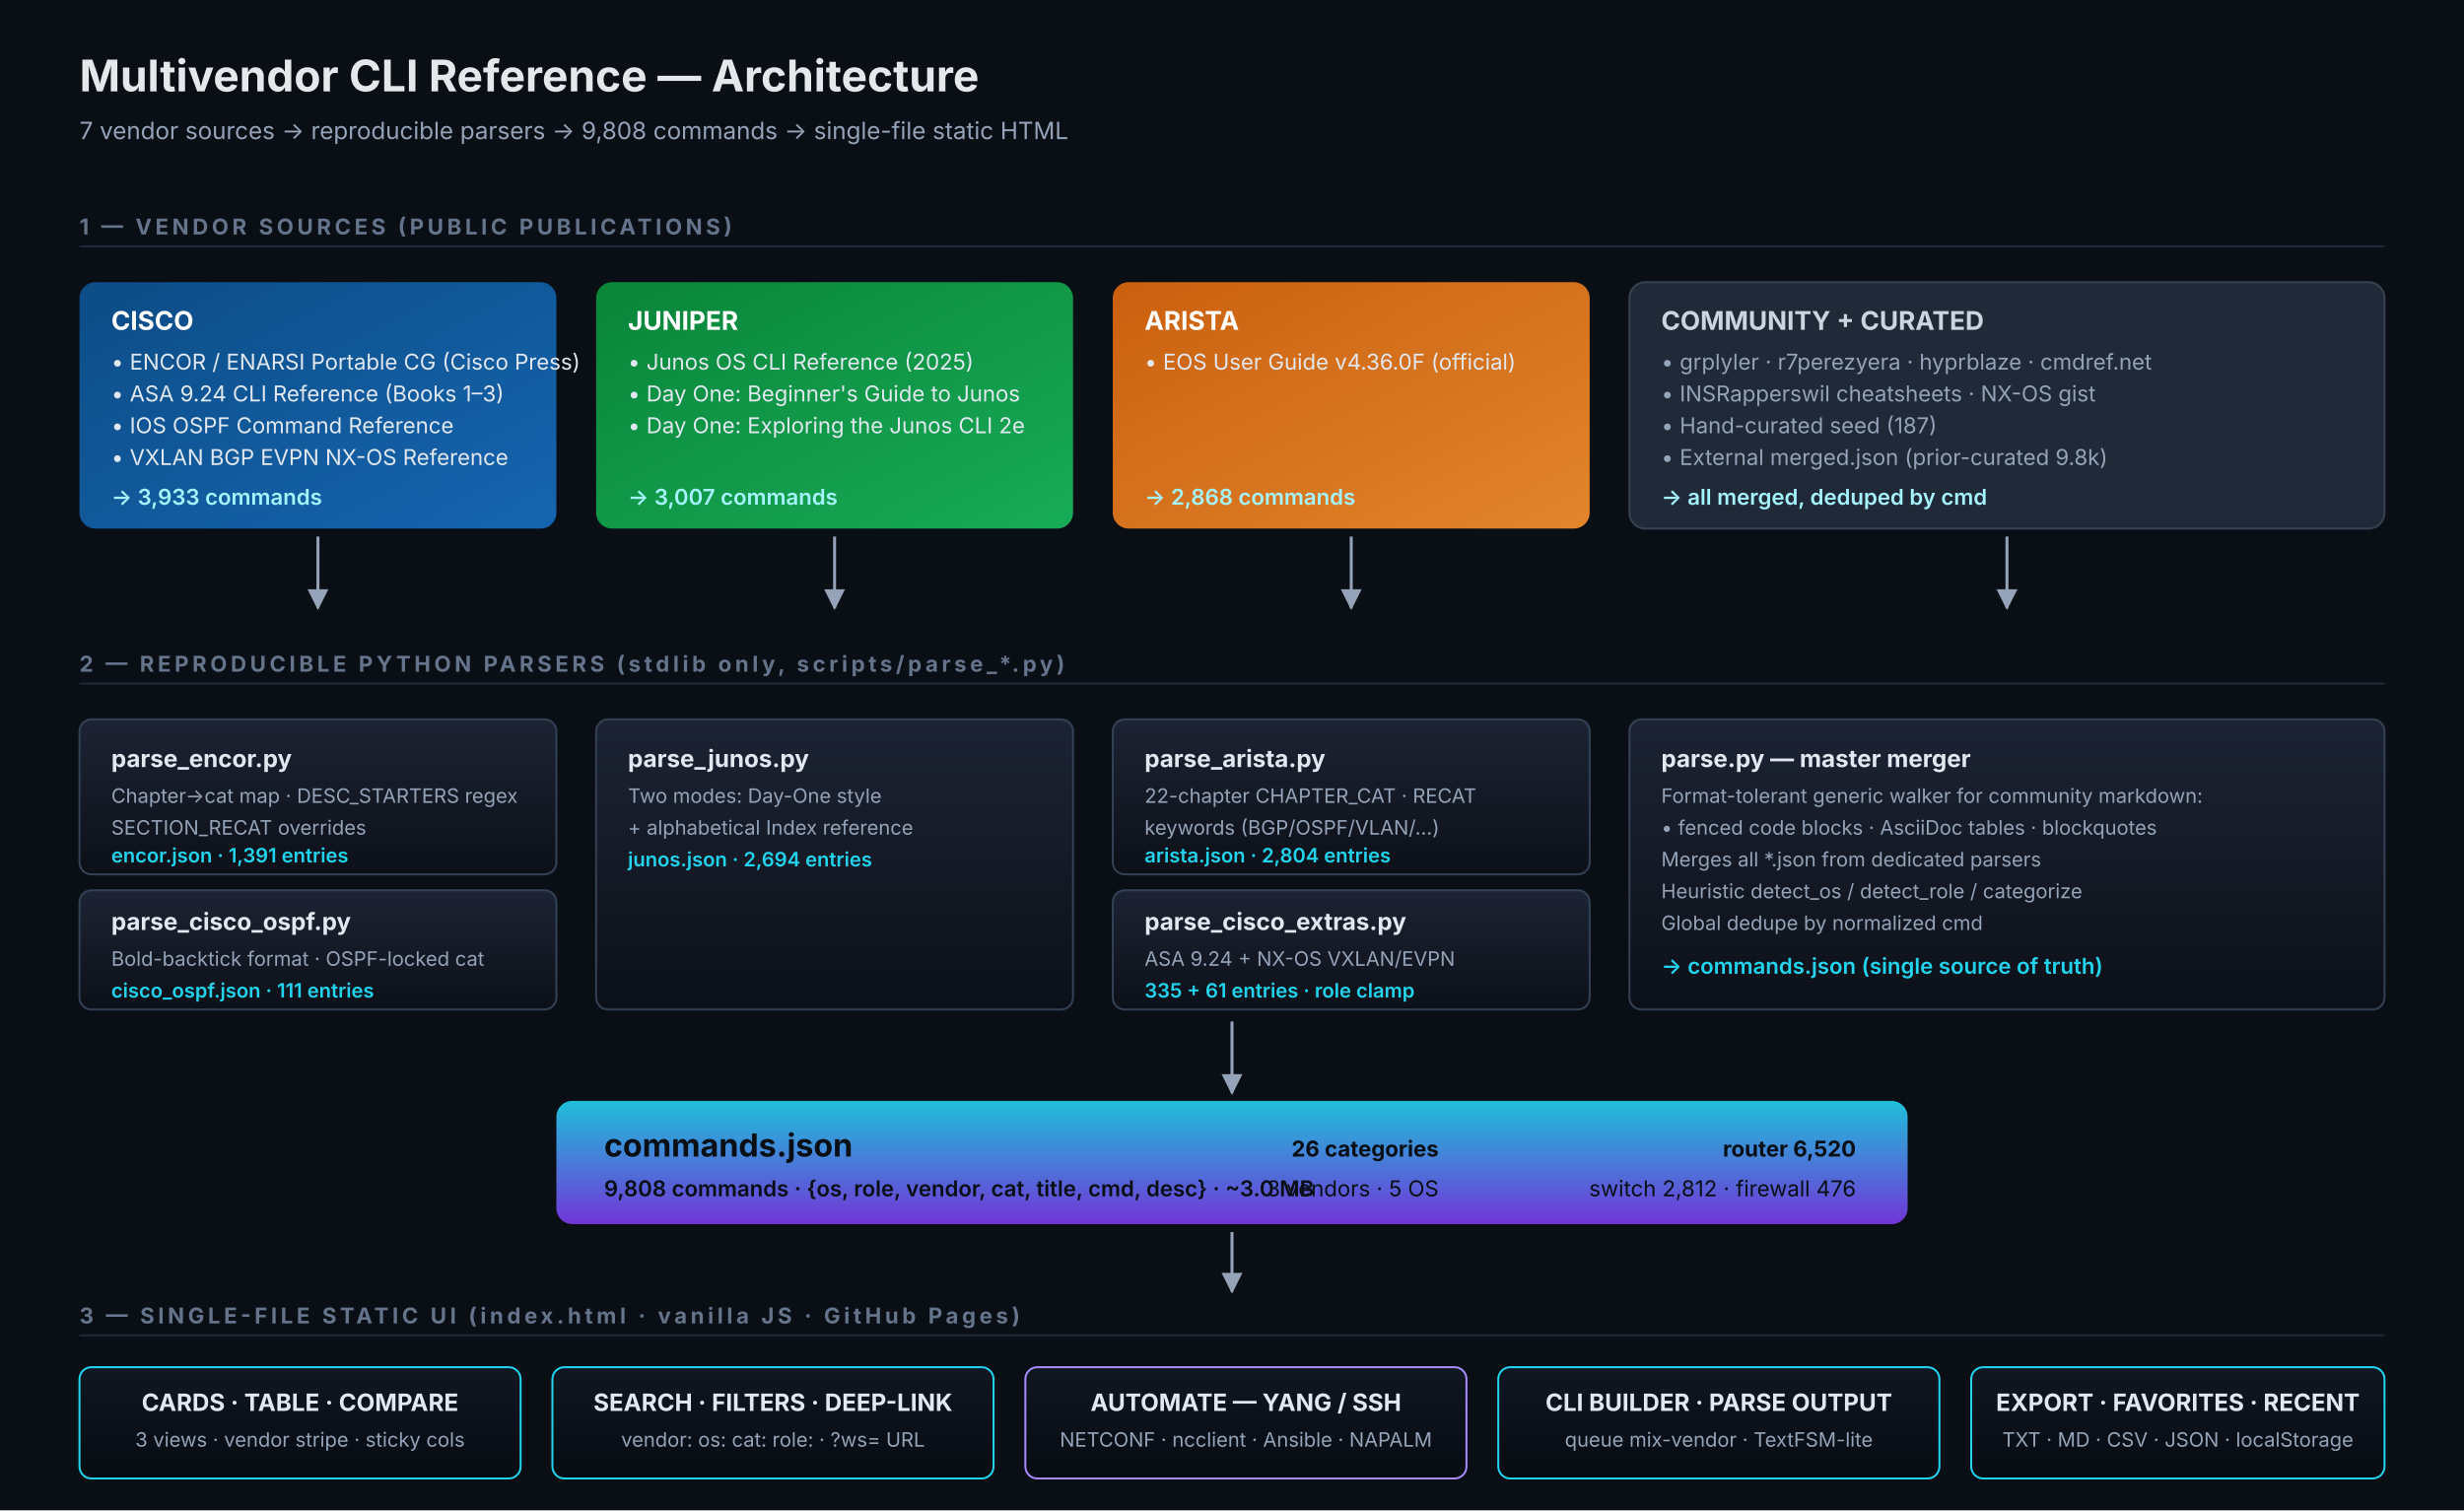
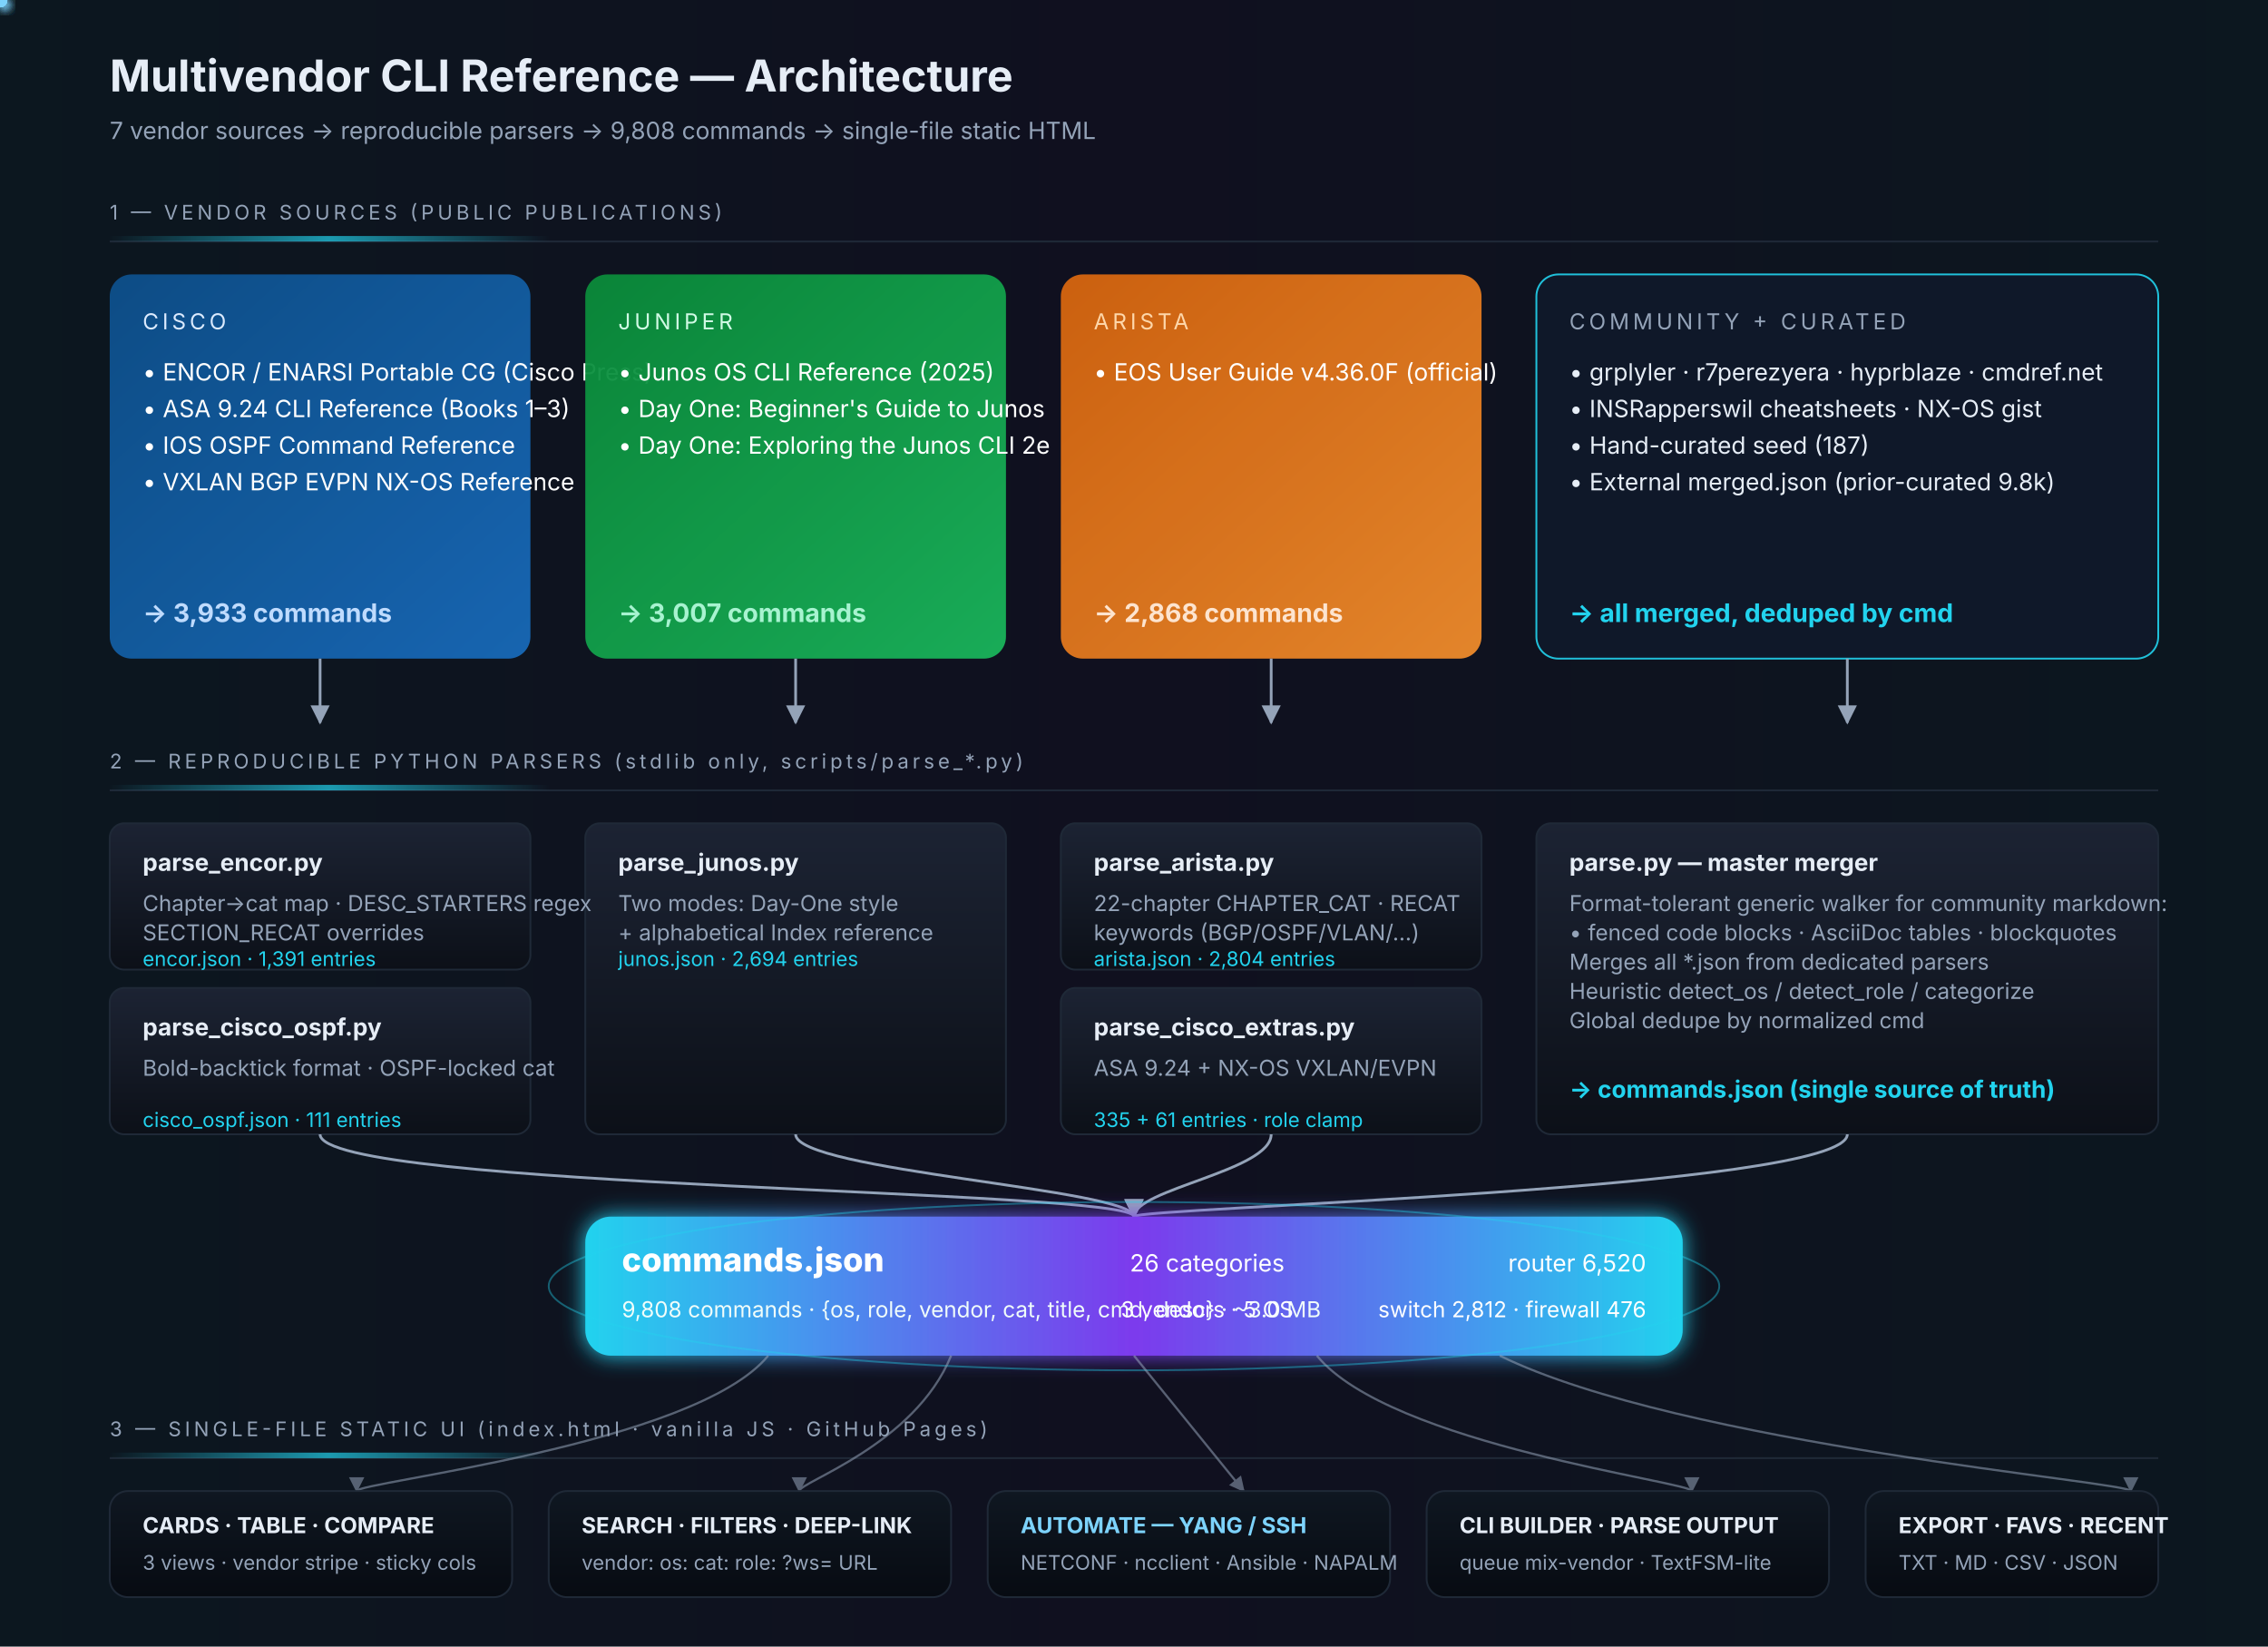
- <svg xmlns="http://www.w3.org/2000/svg" viewBox="0 0 1240 760" font-family="-apple-system, Segoe UI, Inter, Roboto, sans-serif">
+ <svg xmlns="http://www.w3.org/2000/svg" viewBox="0 0 1240 900" font-family="-apple-system, Segoe UI, Inter, Roboto, sans-serif">
  <defs>
    <linearGradient id="g-cisco" x1="0" x2="1" y1="0" y2="1">
      <stop offset="0" stop-color="#0d4f8b" />
      <stop offset="1" stop-color="#1769b8" />
    </linearGradient>
    <linearGradient id="g-juniper" x1="0" x2="1" y1="0" y2="1">
      <stop offset="0" stop-color="#0a8a3a" />
      <stop offset="1" stop-color="#19b35b" />
    </linearGradient>
    <linearGradient id="g-arista" x1="0" x2="1" y1="0" y2="1">
      <stop offset="0" stop-color="#d4640f" />
      <stop offset="1" stop-color="#ed8a2c" />
    </linearGradient>
    <linearGradient id="g-build" x1="0" x2="0" y1="0" y2="1">
      <stop offset="0" stop-color="#1c2333" />
      <stop offset="1" stop-color="#0c1018" />
    </linearGradient>
-     <linearGradient id="g-cmds" x1="0" x2="0" y1="0" y2="1">
-       <stop offset="0" stop-color="#22d3ee" />
-       <stop offset="1" stop-color="#7c3aed" />
+     <linearGradient id="g-cmds" x1="0" x2="1" y1="0" y2="0">
+       <stop offset="0" stop-color="#22d3ee">
+         <animate attributeName="stop-color" values="#22d3ee;#7c3aed;#22d3ee" dur="6s" repeatCount="indefinite" />
+       </stop>
+       <stop offset="0.5" stop-color="#7c3aed">
+         <animate attributeName="stop-color" values="#7c3aed;#22d3ee;#7c3aed" dur="6s" repeatCount="indefinite" />
+       </stop>
+       <stop offset="1" stop-color="#22d3ee">
+         <animate attributeName="stop-color" values="#22d3ee;#7c3aed;#22d3ee" dur="6s" repeatCount="indefinite" />
+       </stop>
    </linearGradient>
    <linearGradient id="g-ui" x1="0" x2="0" y1="0" y2="1">
      <stop offset="0" stop-color="#0f1721" />
      <stop offset="1" stop-color="#070b12" />
    </linearGradient>
+     <linearGradient id="g-sweep" x1="0" x2="1" y1="0" y2="0">
+       <stop offset="0" stop-color="#22d3ee" stop-opacity="0" />
+       <stop offset="0.5" stop-color="#22d3ee" stop-opacity="0.7" />
+       <stop offset="1" stop-color="#22d3ee" stop-opacity="0" />
+     </linearGradient>
    <marker id="arrow" viewBox="0 0 10 10" refX="9" refY="5" markerWidth="7" markerHeight="7" orient="auto">
      <path d="M0,0 L10,5 L0,10 z" fill="#94a3b8" />
    </marker>
+     <filter id="glow" x="-50%" y="-50%" width="200%" height="200%">
+       <feGaussianBlur stdDeviation="6" result="blur" />
+       <feMerge>
+         <feMergeNode in="blur" />
+         <feMergeNode in="SourceGraphic" />
+       </feMerge>
+     </filter>
+     <filter id="soft-glow" x="-50%" y="-50%" width="200%" height="200%">
+       <feGaussianBlur stdDeviation="3" result="blur" />
+       <feMerge>
+         <feMergeNode in="blur" />
+         <feMergeNode in="SourceGraphic" />
+       </feMerge>
+     </filter>
+     <g id="particle">
+       <circle r="4" fill="#7dd3fc" filter="url(#soft-glow)" />
+     </g>
+     <path id="path-cisco" d="M 175,360 L 175,490" />
+     <path id="path-juniper" d="M 437,360 L 437,490" />
+     <path id="path-arista" d="M 700,360 L 700,490" />
+     <path id="path-comm" d="M 962,360 L 962,490" />
+     <path id="path-hub-1" d="M 540,580 L 195,650" />
+     <path id="path-hub-2" d="M 590,580 L 437,650" />
+     <path id="path-hub-3" d="M 660,580 L 680,650" />
+     <path id="path-hub-4" d="M 710,580 L 925,650" />
+     <path id="path-hub-5" d="M 760,580 L 1165,650" />
  </defs>
-   <rect width="1240" height="760" fill="#0a0e15" />
-   <text x="40" y="46" font-size="22" font-weight="700" fill="#e5e7eb">Multivendor CLI Reference — Architecture</text>
-   <text x="40" y="70" font-size="12" fill="#94a3b8">7 vendor sources → reproducible parsers → 9,808 commands → single-file static HTML</text>
-   <text x="40" y="118" font-size="11" font-weight="700" fill="#64748b" letter-spacing="1.8">1 — VENDOR SOURCES (PUBLIC PUBLICATIONS)</text>
-   <line x1="40" y1="124" x2="1200" y2="124" stroke="#1f2937" stroke-width="1" />
-   <g>
-     <rect x="40" y="142" width="240" height="124" rx="8" fill="url(#g-cisco)" opacity="0.95" />
-     <text x="56" y="166" font-size="13" font-weight="700" fill="#fff">CISCO</text>
-     <text x="56" y="186" font-size="11" fill="#e2e8f0">• ENCOR / ENARSI Portable CG (Cisco Press)</text>
-     <text x="56" y="202" font-size="11" fill="#e2e8f0">• ASA 9.24 CLI Reference (Books 1–3)</text>
-     <text x="56" y="218" font-size="11" fill="#e2e8f0">• IOS OSPF Command Reference</text>
-     <text x="56" y="234" font-size="11" fill="#e2e8f0">• VXLAN BGP EVPN NX-OS Reference</text>
-     <text x="56" y="254" font-size="11" font-weight="600" fill="#a5f3fc">→ 3,933 commands</text>
-   </g>
-   <g>
-     <rect x="300" y="142" width="240" height="124" rx="8" fill="url(#g-juniper)" opacity="0.95" />
-     <text x="316" y="166" font-size="13" font-weight="700" fill="#fff">JUNIPER</text>
-     <text x="316" y="186" font-size="11" fill="#e2e8f0">• Junos OS CLI Reference (2025)</text>
-     <text x="316" y="202" font-size="11" fill="#e2e8f0">• Day One: Beginner's Guide to Junos</text>
-     <text x="316" y="218" font-size="11" fill="#e2e8f0">• Day One: Exploring the Junos CLI 2e</text>
-     <text x="316" y="254" font-size="11" font-weight="600" fill="#a5f3fc">→ 3,007 commands</text>
-   </g>
-   <g>
-     <rect x="560" y="142" width="240" height="124" rx="8" fill="url(#g-arista)" opacity="0.95" />
-     <text x="576" y="166" font-size="13" font-weight="700" fill="#fff">ARISTA</text>
-     <text x="576" y="186" font-size="11" fill="#e2e8f0">• EOS User Guide v4.36.0F (official)</text>
-     <text x="576" y="254" font-size="11" font-weight="600" fill="#a5f3fc">→ 2,868 commands</text>
-   </g>
-   <g>
-     <rect x="820" y="142" width="380" height="124" rx="8" fill="#1f2937" stroke="#374151" />
-     <text x="836" y="166" font-size="13" font-weight="700" fill="#cbd5e1">COMMUNITY + CURATED</text>
-     <text x="836" y="186" font-size="11" fill="#94a3b8">• grplyler · r7perezyera · hyprblaze · cmdref.net</text>
-     <text x="836" y="202" font-size="11" fill="#94a3b8">• INSRapperswil cheatsheets · NX-OS gist</text>
-     <text x="836" y="218" font-size="11" fill="#94a3b8">• Hand-curated seed (187)</text>
-     <text x="836" y="234" font-size="11" fill="#94a3b8">• External merged.json (prior-curated 9.8k)</text>
-     <text x="836" y="254" font-size="11" font-weight="600" fill="#a5f3fc">→ all merged, deduped by cmd</text>
-   </g>
-   <line x1="160" y1="270" x2="160" y2="306" stroke="#94a3b8" stroke-width="1.5" marker-end="url(#arrow)" />
-   <line x1="420" y1="270" x2="420" y2="306" stroke="#94a3b8" stroke-width="1.5" marker-end="url(#arrow)" />
-   <line x1="680" y1="270" x2="680" y2="306" stroke="#94a3b8" stroke-width="1.5" marker-end="url(#arrow)" />
-   <line x1="1010" y1="270" x2="1010" y2="306" stroke="#94a3b8" stroke-width="1.5" marker-end="url(#arrow)" />
-   <text x="40" y="338" font-size="11" font-weight="700" fill="#64748b" letter-spacing="1.8">2 — REPRODUCIBLE PYTHON PARSERS (stdlib only, scripts/parse_*.py)</text>
-   <line x1="40" y1="344" x2="1200" y2="344" stroke="#1f2937" stroke-width="1" />
-   <g>
-     <rect x="40" y="362" width="240" height="78" rx="6" fill="url(#g-build)" stroke="#334155" />
-     <text x="56" y="386" font-size="12" font-weight="700" fill="#e2e8f0">parse_encor.py</text>
-     <text x="56" y="404" font-size="10" fill="#94a3b8">Chapter→cat map · DESC_STARTERS regex</text>
-     <text x="56" y="420" font-size="10" fill="#94a3b8">SECTION_RECAT overrides</text>
-     <text x="56" y="434" font-size="10" font-weight="600" fill="#22d3ee">encor.json · 1,391 entries</text>
-     <rect x="40" y="448" width="240" height="60" rx="6" fill="url(#g-build)" stroke="#334155" />
-     <text x="56" y="468" font-size="12" font-weight="700" fill="#e2e8f0">parse_cisco_ospf.py</text>
-     <text x="56" y="486" font-size="10" fill="#94a3b8">Bold-backtick format · OSPF-locked cat</text>
-     <text x="56" y="502" font-size="10" font-weight="600" fill="#22d3ee">cisco_ospf.json · 111 entries</text>
-   </g>
-   <g>
-     <rect x="300" y="362" width="240" height="146" rx="6" fill="url(#g-build)" stroke="#334155" />
-     <text x="316" y="386" font-size="12" font-weight="700" fill="#e2e8f0">parse_junos.py</text>
-     <text x="316" y="404" font-size="10" fill="#94a3b8">Two modes: Day-One style</text>
-     <text x="316" y="420" font-size="10" fill="#94a3b8">+ alphabetical Index reference</text>
-     <text x="316" y="436" font-size="10" font-weight="600" fill="#22d3ee">junos.json · 2,694 entries</text>
-   </g>
-   <g>
-     <rect x="560" y="362" width="240" height="78" rx="6" fill="url(#g-build)" stroke="#334155" />
-     <text x="576" y="386" font-size="12" font-weight="700" fill="#e2e8f0">parse_arista.py</text>
-     <text x="576" y="404" font-size="10" fill="#94a3b8">22-chapter CHAPTER_CAT · RECAT</text>
-     <text x="576" y="420" font-size="10" fill="#94a3b8">keywords (BGP/OSPF/VLAN/…)</text>
-     <text x="576" y="434" font-size="10" font-weight="600" fill="#22d3ee">arista.json · 2,804 entries</text>
-     <rect x="560" y="448" width="240" height="60" rx="6" fill="url(#g-build)" stroke="#334155" />
-     <text x="576" y="468" font-size="12" font-weight="700" fill="#e2e8f0">parse_cisco_extras.py</text>
-     <text x="576" y="486" font-size="10" fill="#94a3b8">ASA 9.24 + NX-OS VXLAN/EVPN</text>
-     <text x="576" y="502" font-size="10" font-weight="600" fill="#22d3ee">335 + 61 entries · role clamp</text>
-   </g>
-   <g>
-     <rect x="820" y="362" width="380" height="146" rx="6" fill="url(#g-build)" stroke="#334155" />
-     <text x="836" y="386" font-size="12" font-weight="700" fill="#e2e8f0">parse.py — master merger</text>
-     <text x="836" y="404" font-size="10" fill="#94a3b8">Format-tolerant generic walker for community markdown:</text>
-     <text x="836" y="420" font-size="10" fill="#94a3b8">  • fenced code blocks · AsciiDoc tables · blockquotes</text>
-     <text x="836" y="436" font-size="10" fill="#94a3b8">Merges all *.json from dedicated parsers</text>
-     <text x="836" y="452" font-size="10" fill="#94a3b8">Heuristic detect_os / detect_role / categorize</text>
-     <text x="836" y="468" font-size="10" fill="#94a3b8">Global dedupe by normalized cmd</text>
-     <text x="836" y="490" font-size="11" font-weight="600" fill="#22d3ee">→ commands.json (single source of truth)</text>
-   </g>
-   <line x1="620" y1="514" x2="620" y2="550" stroke="#94a3b8" stroke-width="1.5" marker-end="url(#arrow)" />
-   <g>
-     <rect x="280" y="554" width="680" height="62" rx="8" fill="url(#g-cmds)" opacity="0.9" />
-     <text x="304" y="582" font-size="16" font-weight="700" fill="#0a0e15">commands.json</text>
-     <text x="304" y="602" font-size="11" font-weight="600" fill="#0a0e15">9,808 commands · {os, role, vendor, cat, title, cmd, desc} · ~3.0 MB</text>
-     <text x="724" y="582" font-size="11" font-weight="700" fill="#0a0e15" text-anchor="end">26 categories</text>
-     <text x="724" y="602" font-size="11" fill="#0a0e15" text-anchor="end">3 vendors · 5 OS</text>
-     <text x="934" y="582" font-size="11" font-weight="700" fill="#0a0e15" text-anchor="end">router 6,520</text>
-     <text x="934" y="602" font-size="11" fill="#0a0e15" text-anchor="end">switch 2,812 · firewall 476</text>
-   </g>
-   <line x1="620" y1="620" x2="620" y2="650" stroke="#94a3b8" stroke-width="1.5" marker-end="url(#arrow)" />
-   <text x="40" y="666" font-size="11" font-weight="700" fill="#64748b" letter-spacing="1.8">3 — SINGLE-FILE STATIC UI (index.html · vanilla JS · GitHub Pages)</text>
-   <line x1="40" y1="672" x2="1200" y2="672" stroke="#1f2937" stroke-width="1" />
-   <g>
-     <rect x="40" y="688" width="222" height="56" rx="6" fill="url(#g-ui)" stroke="#22d3ee" />
-     <text x="151" y="710" font-size="12" font-weight="700" fill="#e2e8f0" text-anchor="middle">CARDS · TABLE · COMPARE</text>
-     <text x="151" y="728" font-size="10" fill="#94a3b8" text-anchor="middle">3 views · vendor stripe · sticky cols</text>
-   </g>
-   <g>
-     <rect x="278" y="688" width="222" height="56" rx="6" fill="url(#g-ui)" stroke="#22d3ee" />
-     <text x="389" y="710" font-size="12" font-weight="700" fill="#e2e8f0" text-anchor="middle">SEARCH · FILTERS · DEEP-LINK</text>
-     <text x="389" y="728" font-size="10" fill="#94a3b8" text-anchor="middle">vendor: os: cat: role: · ?ws= URL</text>
-   </g>
-   <g>
-     <rect x="516" y="688" width="222" height="56" rx="6" fill="url(#g-ui)" stroke="#a78bfa" />
-     <text x="627" y="710" font-size="12" font-weight="700" fill="#e2e8f0" text-anchor="middle">AUTOMATE — YANG / SSH</text>
-     <text x="627" y="728" font-size="10" fill="#94a3b8" text-anchor="middle">NETCONF · ncclient · Ansible · NAPALM</text>
-   </g>
-   <g>
-     <rect x="754" y="688" width="222" height="56" rx="6" fill="url(#g-ui)" stroke="#22d3ee" />
-     <text x="865" y="710" font-size="12" font-weight="700" fill="#e2e8f0" text-anchor="middle">CLI BUILDER · PARSE OUTPUT</text>
-     <text x="865" y="728" font-size="10" fill="#94a3b8" text-anchor="middle">queue mix-vendor · TextFSM-lite</text>
-   </g>
-   <g>
-     <rect x="992" y="688" width="208" height="56" rx="6" fill="url(#g-ui)" stroke="#22d3ee" />
-     <text x="1096" y="710" font-size="12" font-weight="700" fill="#e2e8f0" text-anchor="middle">EXPORT · FAVORITES · RECENT</text>
-     <text x="1096" y="728" font-size="10" fill="#94a3b8" text-anchor="middle">TXT · MD · CSV · JSON · localStorage</text>
+   <rect width="1240" height="900" fill="#0a0e15" />
+   <g opacity="0.05">
+     <rect width="1240" height="900" fill="url(#g-cmds)">
+       <animate attributeName="opacity" values="0.03;0.08;0.03" dur="8s" repeatCount="indefinite" />
+     </rect>
+   </g>
+   <text x="60" y="50" fill="#e6edf6" font-size="24" font-weight="700">Multivendor CLI Reference — Architecture</text>
+   <text x="60" y="76" fill="#94a3b8" font-size="13">
+     7 vendor sources → reproducible parsers → 9,808 commands → single-file static HTML
+   </text>
+   <g>
+     <text x="60" y="120" fill="#94a3b8" font-size="11" letter-spacing="2">1 — VENDOR SOURCES (PUBLIC PUBLICATIONS)</text>
+     <line x1="60" y1="132" x2="1180" y2="132" stroke="#1f2937" stroke-width="1" />
+     <rect x="60" y="129" width="240" height="3" fill="url(#g-sweep)">
+       <animate attributeName="x" values="60;940;60" dur="7s" repeatCount="indefinite" />
+     </rect>
+   </g>
+   <g>
+     <rect x="60" y="150" width="230" height="210" rx="12" fill="url(#g-cisco)" opacity="0.95">
+       <animate attributeName="opacity" values="0.95;1;0.95" dur="4s" repeatCount="indefinite" />
+     </rect>
+     <text x="78" y="180" fill="#dbeafe" font-size="12" letter-spacing="2">CISCO</text>
+     <text x="78" y="208" fill="#fff" font-size="13">• ENCOR / ENARSI Portable CG (Cisco Press)</text>
+     <text x="78" y="228" fill="#fff" font-size="13">• ASA 9.24 CLI Reference (Books 1–3)</text>
+     <text x="78" y="248" fill="#fff" font-size="13">• IOS OSPF Command Reference</text>
+     <text x="78" y="268" fill="#fff" font-size="13">• VXLAN BGP EVPN NX-OS Reference</text>
+     <text x="78" y="340" fill="#bfdbfe" font-size="14" font-weight="700">→ 3,933 commands</text>
+   </g>
+   <g>
+     <rect x="320" y="150" width="230" height="210" rx="12" fill="url(#g-juniper)" opacity="0.95">
+       <animate attributeName="opacity" values="0.95;1;0.95" dur="4s" begin="1s" repeatCount="indefinite" />
+     </rect>
+     <text x="338" y="180" fill="#d1fae5" font-size="12" letter-spacing="2">JUNIPER</text>
+     <text x="338" y="208" fill="#fff" font-size="13">• Junos OS CLI Reference (2025)</text>
+     <text x="338" y="228" fill="#fff" font-size="13">• Day One: Beginner's Guide to Junos</text>
+     <text x="338" y="248" fill="#fff" font-size="13">• Day One: Exploring the Junos CLI 2e</text>
+     <text x="338" y="340" fill="#a7f3d0" font-size="14" font-weight="700">→ 3,007 commands</text>
+   </g>
+   <g>
+     <rect x="580" y="150" width="230" height="210" rx="12" fill="url(#g-arista)" opacity="0.95">
+       <animate attributeName="opacity" values="0.95;1;0.95" dur="4s" begin="2s" repeatCount="indefinite" />
+     </rect>
+     <text x="598" y="180" fill="#fed7aa" font-size="12" letter-spacing="2">ARISTA</text>
+     <text x="598" y="208" fill="#fff" font-size="13">• EOS User Guide v4.36.0F (official)</text>
+     <text x="598" y="340" fill="#fde4cf" font-size="14" font-weight="700">→ 2,868 commands</text>
+   </g>
+   <g>
+     <rect x="840" y="150" width="340" height="210" rx="12" fill="#10182a" stroke="#22d3ee" stroke-width="1" opacity="0.9">
+       <animate attributeName="stroke-opacity" values="0.4;1;0.4" dur="4s" begin="3s" repeatCount="indefinite" />
+     </rect>
+     <text x="858" y="180" fill="#94a3b8" font-size="12" letter-spacing="2">COMMUNITY + CURATED</text>
+     <text x="858" y="208" fill="#e6edf6" font-size="13">• grplyler · r7perezyera · hyprblaze · cmdref.net</text>
+     <text x="858" y="228" fill="#e6edf6" font-size="13">• INSRapperswil cheatsheets · NX-OS gist</text>
+     <text x="858" y="248" fill="#e6edf6" font-size="13">• Hand-curated seed (187)</text>
+     <text x="858" y="268" fill="#e6edf6" font-size="13">• External merged.json (prior-curated 9.8k)</text>
+     <text x="858" y="340" fill="#22d3ee" font-size="14" font-weight="700">→ all merged, deduped by cmd</text>
+   </g>
+   <g stroke="#94a3b8" stroke-width="1.5" fill="none" marker-end="url(#arrow)">
+     <line x1="175" y1="360" x2="175" y2="395" />
+     <line x1="435" y1="360" x2="435" y2="395" />
+     <line x1="695" y1="360" x2="695" y2="395" />
+     <line x1="1010" y1="360" x2="1010" y2="395" />
+   </g>
+   <use href="#particle">
+     <animateMotion dur="2.5s" repeatCount="indefinite" path="M 175,360 L 175,490" />
+     <animate attributeName="opacity" values="0;1;1;0" dur="2.5s" repeatCount="indefinite" />
+   </use>
+   <use href="#particle">
+     <animateMotion dur="2.5s" begin="0.8s" repeatCount="indefinite" path="M 175,360 L 175,490" />
+     <animate attributeName="opacity" values="0;1;1;0" dur="2.5s" begin="0.8s" repeatCount="indefinite" />
+   </use>
+   <use href="#particle">
+     <animateMotion dur="2.5s" begin="0.4s" repeatCount="indefinite" path="M 437,360 L 437,490" />
+     <animate attributeName="opacity" values="0;1;1;0" dur="2.5s" begin="0.4s" repeatCount="indefinite" />
+   </use>
+   <use href="#particle">
+     <animateMotion dur="2.5s" begin="1.5s" repeatCount="indefinite" path="M 437,360 L 437,490" />
+     <animate attributeName="opacity" values="0;1;1;0" dur="2.5s" begin="1.5s" repeatCount="indefinite" />
+   </use>
+   <use href="#particle">
+     <animateMotion dur="2.5s" begin="0.6s" repeatCount="indefinite" path="M 700,360 L 700,490" />
+     <animate attributeName="opacity" values="0;1;1;0" dur="2.5s" begin="0.6s" repeatCount="indefinite" />
+   </use>
+   <use href="#particle">
+     <animateMotion dur="2.5s" begin="1.9s" repeatCount="indefinite" path="M 700,360 L 700,490" />
+     <animate attributeName="opacity" values="0;1;1;0" dur="2.5s" begin="1.9s" repeatCount="indefinite" />
+   </use>
+   <use href="#particle">
+     <animateMotion dur="2.5s" begin="0.2s" repeatCount="indefinite" path="M 1010,360 L 1010,490" />
+     <animate attributeName="opacity" values="0;1;1;0" dur="2.5s" begin="0.2s" repeatCount="indefinite" />
+   </use>
+   <use href="#particle">
+     <animateMotion dur="2.5s" begin="1.3s" repeatCount="indefinite" path="M 1010,360 L 1010,490" />
+     <animate attributeName="opacity" values="0;1;1;0" dur="2.5s" begin="1.3s" repeatCount="indefinite" />
+   </use>
+   <g>
+     <text x="60" y="420" fill="#94a3b8" font-size="11" letter-spacing="2">2 — REPRODUCIBLE PYTHON PARSERS (stdlib only, scripts/parse_*.py)</text>
+     <line x1="60" y1="432" x2="1180" y2="432" stroke="#1f2937" stroke-width="1" />
+     <rect x="60" y="429" width="240" height="3" fill="url(#g-sweep)">
+       <animate attributeName="x" values="60;940;60" dur="7s" begin="1.5s" repeatCount="indefinite" />
+     </rect>
+   </g>
+   <g fill="url(#g-build)" stroke="#1f2937">
+     <rect x="60" y="450" width="230" height="80" rx="8" />
+     <rect x="60" y="540" width="230" height="80" rx="8" />
+     <rect x="320" y="450" width="230" height="170" rx="8" />
+     <rect x="580" y="450" width="230" height="80" rx="8" />
+     <rect x="580" y="540" width="230" height="80" rx="8" />
+     <rect x="840" y="450" width="340" height="170" rx="8" />
+   </g>
+   <g fill="#e6edf6" font-size="13">
+     <text x="78" y="476" font-weight="700">parse_encor.py</text>
+     <text x="78" y="498" font-size="12" fill="#94a3b8">Chapter→cat map · DESC_STARTERS regex</text>
+     <text x="78" y="514" font-size="12" fill="#94a3b8">SECTION_RECAT overrides</text>
+     <text x="78" y="528" font-size="11" fill="#22d3ee">encor.json · 1,391 entries</text>
+     <text x="78" y="566" font-weight="700">parse_cisco_ospf.py</text>
+     <text x="78" y="588" font-size="12" fill="#94a3b8">Bold-backtick format · OSPF-locked cat</text>
+     <text x="78" y="616" font-size="11" fill="#22d3ee">cisco_ospf.json · 111 entries</text>
+     <text x="338" y="476" font-weight="700">parse_junos.py</text>
+     <text x="338" y="498" font-size="12" fill="#94a3b8">Two modes: Day-One style</text>
+     <text x="338" y="514" font-size="12" fill="#94a3b8">+ alphabetical Index reference</text>
+     <text x="338" y="528" font-size="11" fill="#22d3ee">junos.json · 2,694 entries</text>
+     <text x="598" y="476" font-weight="700">parse_arista.py</text>
+     <text x="598" y="498" font-size="12" fill="#94a3b8">22-chapter CHAPTER_CAT · RECAT</text>
+     <text x="598" y="514" font-size="12" fill="#94a3b8">keywords (BGP/OSPF/VLAN/...)</text>
+     <text x="598" y="528" font-size="11" fill="#22d3ee">arista.json · 2,804 entries</text>
+     <text x="598" y="566" font-weight="700">parse_cisco_extras.py</text>
+     <text x="598" y="588" font-size="12" fill="#94a3b8">ASA 9.24 + NX-OS VXLAN/EVPN</text>
+     <text x="598" y="616" font-size="11" fill="#22d3ee">335 + 61 entries · role clamp</text>
+     <text x="858" y="476" font-weight="700">parse.py — master merger</text>
+     <text x="858" y="498" font-size="12" fill="#94a3b8">Format-tolerant generic walker for community markdown:</text>
+     <text x="858" y="514" font-size="12" fill="#94a3b8">• fenced code blocks · AsciiDoc tables · blockquotes</text>
+     <text x="858" y="530" font-size="12" fill="#94a3b8">Merges all *.json from dedicated parsers</text>
+     <text x="858" y="546" font-size="12" fill="#94a3b8">Heuristic detect_os / detect_role / categorize</text>
+     <text x="858" y="562" font-size="12" fill="#94a3b8">Global dedupe by normalized cmd</text>
+     <text x="858" y="600" font-size="13" fill="#22d3ee" font-weight="700">→ commands.json (single source of truth)</text>
+   </g>
+   <g stroke="#94a3b8" stroke-width="1.5" fill="none" marker-end="url(#arrow)">
+     <path d="M 175,620 C 175,650 620,650 620,665" />
+     <path d="M 435,620 C 435,640 620,650 620,665" />
+     <path d="M 695,620 C 695,640 620,650 620,665" />
+     <path d="M 1010,620 C 1010,650 620,660 620,665" />
+   </g>
+   <use href="#particle" opacity="0">
+     <animateMotion dur="3s" repeatCount="indefinite" path="M 175,620 C 175,650 620,650 620,665" />
+     <animate attributeName="opacity" values="0;1;1;0" dur="3s" repeatCount="indefinite" />
+   </use>
+   <use href="#particle" opacity="0">
+     <animateMotion dur="3s" begin="0.7s" repeatCount="indefinite" path="M 435,620 C 435,640 620,650 620,665" />
+     <animate attributeName="opacity" values="0;1;1;0" dur="3s" begin="0.7s" repeatCount="indefinite" />
+   </use>
+   <use href="#particle" opacity="0">
+     <animateMotion dur="3s" begin="1.4s" repeatCount="indefinite" path="M 695,620 C 695,640 620,650 620,665" />
+     <animate attributeName="opacity" values="0;1;1;0" dur="3s" begin="1.4s" repeatCount="indefinite" />
+   </use>
+   <use href="#particle" opacity="0">
+     <animateMotion dur="3s" begin="2.1s" repeatCount="indefinite" path="M 1010,620 C 1010,650 620,660 620,665" />
+     <animate attributeName="opacity" values="0;1;1;0" dur="3s" begin="2.1s" repeatCount="indefinite" />
+   </use>
+   <g filter="url(#glow)">
+     <rect x="320" y="665" width="600" height="76" rx="14" fill="url(#g-cmds)">
+       <animate attributeName="opacity" values="0.85;1;0.85" dur="3s" repeatCount="indefinite" />
+     </rect>
+   </g>
+   <text x="340" y="695" fill="#fff" font-size="18" font-weight="800">commands.json</text>
+   <text x="340" y="720" fill="#f0fdfa" font-size="12">9,808 commands · {os, role, vendor, cat, title, cmd, desc} · ~3.0 MB</text>
+   <text x="660" y="695" fill="#fff" font-size="13" text-anchor="middle">26 categories</text>
+   <text x="660" y="720" fill="#fff" font-size="12" text-anchor="middle">3 vendors · 5 OS</text>
+   <text x="900" y="695" fill="#fff" font-size="13" text-anchor="end">router 6,520</text>
+   <text x="900" y="720" fill="#fff" font-size="12" text-anchor="end">switch 2,812 · firewall 476</text>
+   <ellipse cx="620" cy="703" rx="320" ry="46" fill="none" stroke="#22d3ee" stroke-width="1" opacity="0.4">
+     <animate attributeName="rx" values="320;360;320" dur="4s" repeatCount="indefinite" />
+     <animate attributeName="ry" values="46;58;46" dur="4s" repeatCount="indefinite" />
+     <animate attributeName="opacity" values="0.0;0.5;0.0" dur="4s" repeatCount="indefinite" />
+   </ellipse>
+   <g>
+     <text x="60" y="785" fill="#94a3b8" font-size="11" letter-spacing="2">3 — SINGLE-FILE STATIC UI (index.html · vanilla JS · GitHub Pages)</text>
+     <line x1="60" y1="797" x2="1180" y2="797" stroke="#1f2937" stroke-width="1" />
+     <rect x="60" y="794" width="240" height="3" fill="url(#g-sweep)">
+       <animate attributeName="x" values="60;940;60" dur="7s" begin="3s" repeatCount="indefinite" />
+     </rect>
+   </g>
+   <g stroke="#94a3b8" stroke-width="1.2" fill="none" marker-end="url(#arrow)" opacity="0.55">
+     <path d="M 420,741 C 380,790 195,810 195,815" />
+     <path d="M 520,741 C 500,790 437,810 437,815" />
+     <path d="M 620,741 L 680,815" />
+     <path d="M 720,741 C 760,790 925,810 925,815" />
+     <path d="M 820,741 C 920,790 1165,810 1165,815" />
+   </g>
+   <use href="#particle" opacity="0">
+     <animateMotion dur="3s" repeatCount="indefinite" path="M 420,741 C 380,790 195,810 195,815" />
+     <animate attributeName="opacity" values="0;1;1;0" dur="3s" repeatCount="indefinite" />
+   </use>
+   <use href="#particle" opacity="0">
+     <animateMotion dur="3s" begin="0.6s" repeatCount="indefinite" path="M 520,741 C 500,790 437,810 437,815" />
+     <animate attributeName="opacity" values="0;1;1;0" dur="3s" begin="0.6s" repeatCount="indefinite" />
+   </use>
+   <use href="#particle" opacity="0">
+     <animateMotion dur="3s" begin="1.2s" repeatCount="indefinite" path="M 620,741 L 680,815" />
+     <animate attributeName="opacity" values="0;1;1;0" dur="3s" begin="1.2s" repeatCount="indefinite" />
+   </use>
+   <use href="#particle" opacity="0">
+     <animateMotion dur="3s" begin="1.8s" repeatCount="indefinite" path="M 720,741 C 760,790 925,810 925,815" />
+     <animate attributeName="opacity" values="0;1;1;0" dur="3s" begin="1.8s" repeatCount="indefinite" />
+   </use>
+   <use href="#particle" opacity="0">
+     <animateMotion dur="3s" begin="2.4s" repeatCount="indefinite" path="M 820,741 C 920,790 1165,810 1165,815" />
+     <animate attributeName="opacity" values="0;1;1;0" dur="3s" begin="2.4s" repeatCount="indefinite" />
+   </use>
+   <g fill="url(#g-ui)" stroke="#1f2937">
+     <rect x="60" y="815" width="220" height="58" rx="10" />
+     <rect x="300" y="815" width="220" height="58" rx="10" />
+     <rect x="540" y="815" width="220" height="58" rx="10" />
+     <rect x="780" y="815" width="220" height="58" rx="10" />
+     <rect x="1020" y="815" width="160" height="58" rx="10" />
+   </g>
+   <g font-size="12" fill="#e6edf6">
+     <text x="78" y="838" font-weight="700">CARDS · TABLE · COMPARE</text>
+     <text x="78" y="858" font-size="11" fill="#94a3b8">3 views · vendor stripe · sticky cols</text>
+     <text x="318" y="838" font-weight="700">SEARCH · FILTERS · DEEP-LINK</text>
+     <text x="318" y="858" font-size="11" fill="#94a3b8">vendor: os: cat: role: ?ws= URL</text>
+     <text x="558" y="838" font-weight="700" fill="#7dd3fc">AUTOMATE — YANG / SSH</text>
+     <text x="558" y="858" font-size="11" fill="#94a3b8">NETCONF · ncclient · Ansible · NAPALM</text>
+     <text x="798" y="838" font-weight="700">CLI BUILDER · PARSE OUTPUT</text>
+     <text x="798" y="858" font-size="11" fill="#94a3b8">queue mix-vendor · TextFSM-lite</text>
+     <text x="1038" y="838" font-weight="700">EXPORT · FAVS · RECENT</text>
+     <text x="1038" y="858" font-size="11" fill="#94a3b8">TXT · MD · CSV · JSON</text>
  </g>
</svg>
